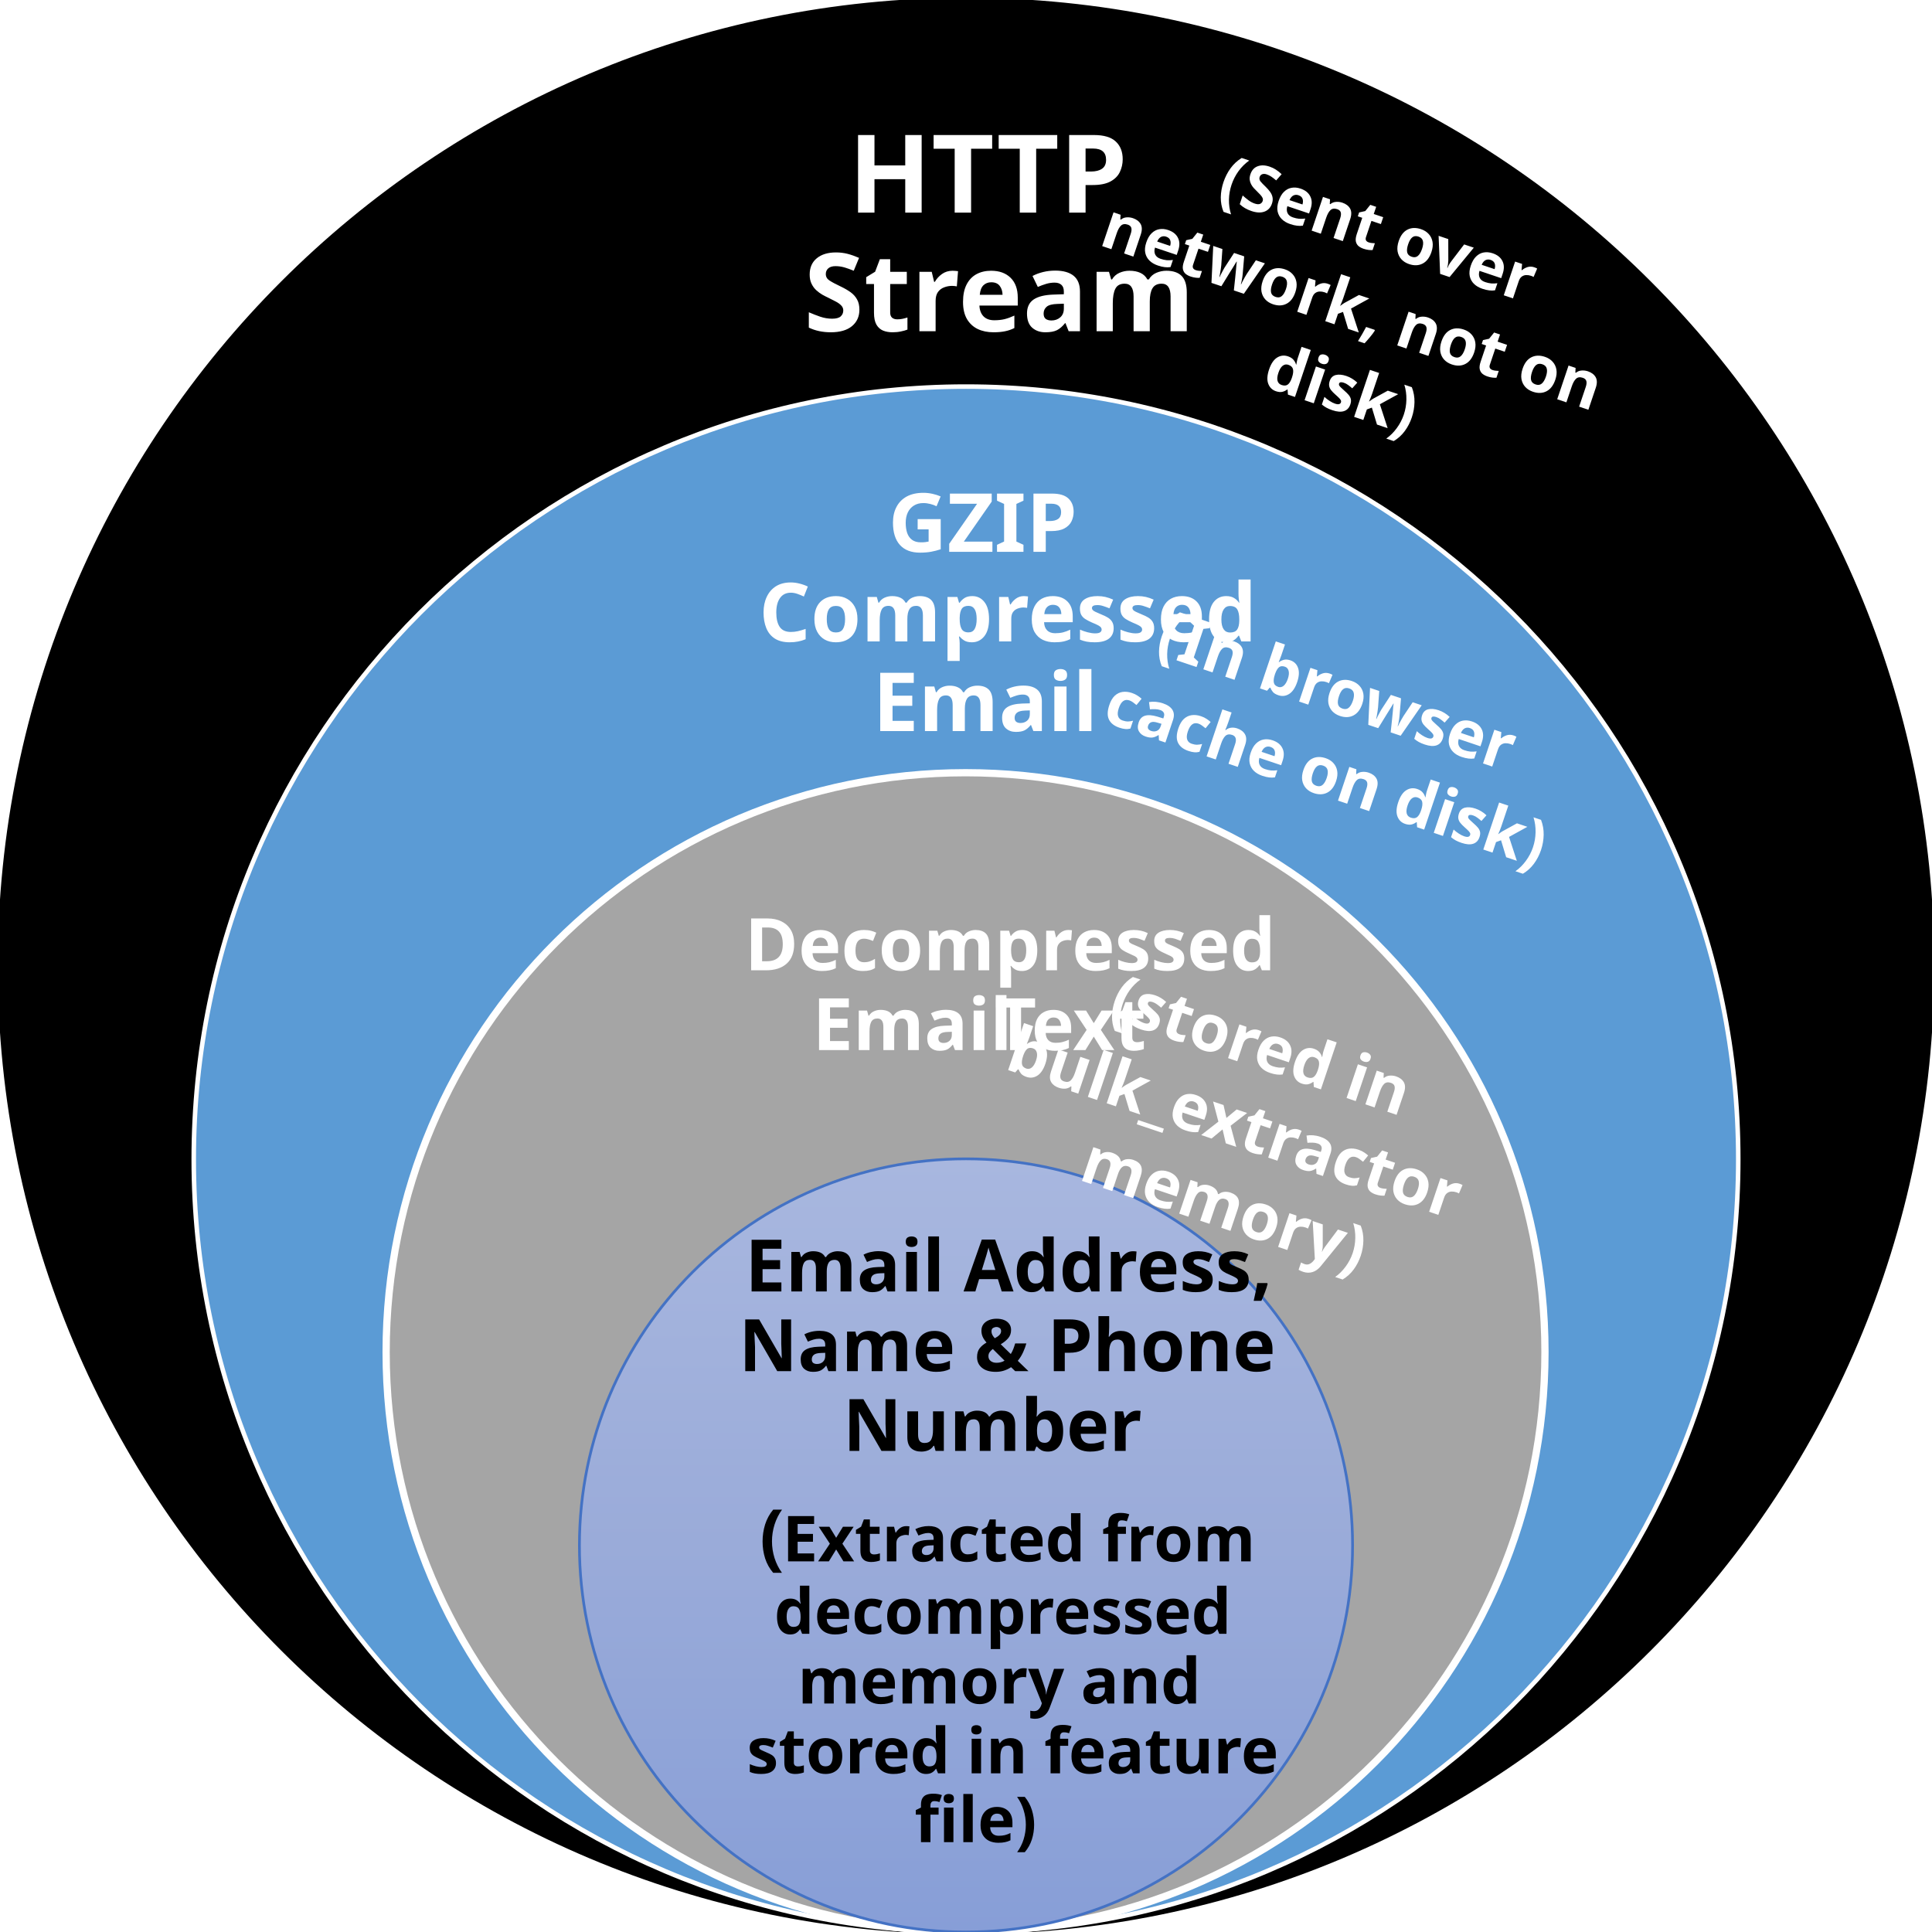
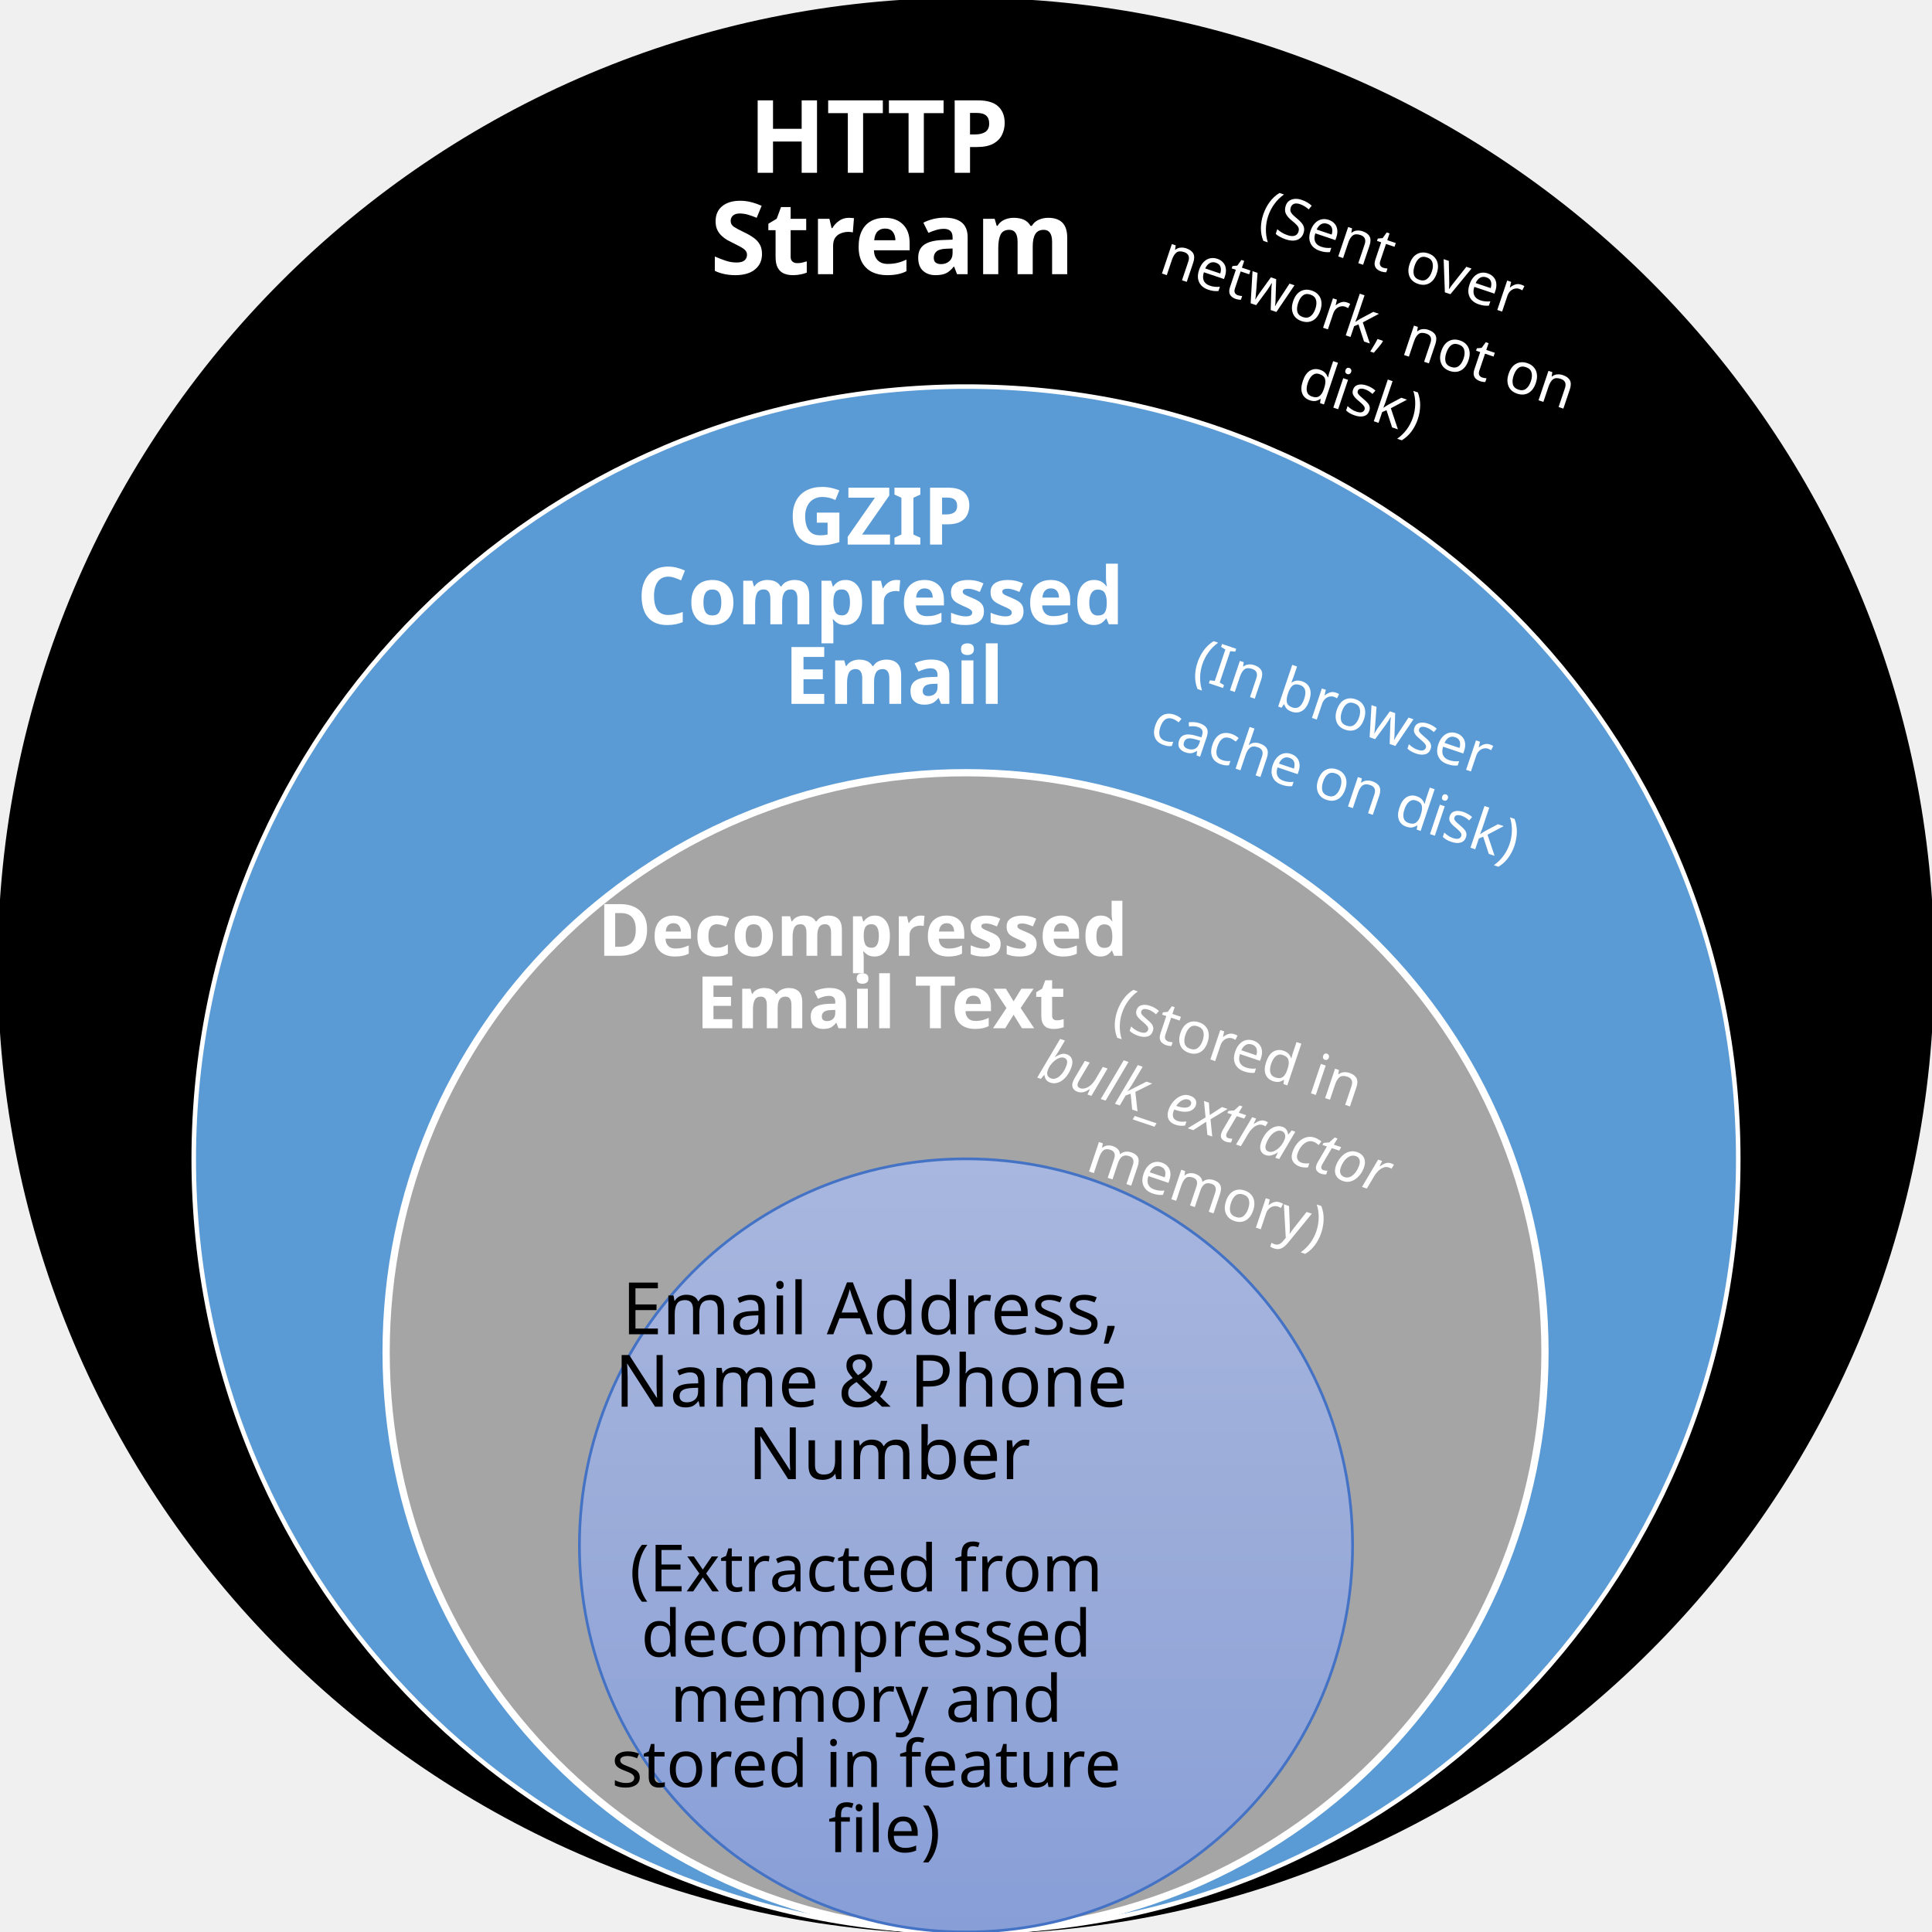
<svg xmlns="http://www.w3.org/2000/svg" id="svg2" version="1.1" width="533.5" height="533.5" xml:space="preserve">
  <defs id="defs6">
    <clipPath clipPathUnits="userSpaceOnUse" id="clipPath16">
      <path d="m 0,1.2207e-4 960,0 0,540 -960,0 L 0,1.2207e-4 z" clip-rule="evenodd" id="path18" />
    </clipPath>
    <clipPath clipPathUnits="userSpaceOnUse" id="clipPath30">
      <path d="M 1.4305e-5,0 960,0 l 0,540 -960,0 0,-540 z" clip-rule="evenodd" id="path32" />
    </clipPath>
    <clipPath clipPathUnits="userSpaceOnUse" id="clipPath42">
      <path d="M 1.4305e-5,0 960,0 l 0,540 -960,0 0,-540 z" clip-rule="evenodd" id="path44" />
    </clipPath>
    <clipPath clipPathUnits="userSpaceOnUse" id="clipPath58">
      <path d="M 1.4305e-5,0 960,0 l 0,540 -960,0 0,-540 z" clip-rule="evenodd" id="path60" />
    </clipPath>
    <clipPath clipPathUnits="userSpaceOnUse" id="clipPath70">
      <path d="M 1.4305e-5,0 960,0 l 0,540 -960,0 0,-540 z" clip-rule="evenodd" id="path72" />
    </clipPath>
    <clipPath clipPathUnits="userSpaceOnUse" id="clipPath82">
      <path d="M 1.4305e-5,0 960,0 l 0,540 -960,0 0,-540 z" clip-rule="evenodd" id="path84" />
    </clipPath>
    <clipPath clipPathUnits="userSpaceOnUse" id="clipPath98">
      <path d="M 1.4305e-5,0 960,0 l 0,540 -960,0 0,-540 z" clip-rule="evenodd" id="path100" />
    </clipPath>
    <clipPath clipPathUnits="userSpaceOnUse" id="clipPath110">
      <path d="M 1.4305e-5,0 960,0 l 0,540 -960,0 0,-540 z" clip-rule="evenodd" id="path112" />
    </clipPath>
    <clipPath clipPathUnits="userSpaceOnUse" id="clipPath122">
      <path d="M 1.4305e-5,0 960,0 l 0,540 -960,0 0,-540 z" clip-rule="evenodd" id="path124" />
    </clipPath>
    <linearGradient x1="480.1" y1="398.1" x2="480.1" y2="56.5" gradientUnits="userSpaceOnUse" spreadMethod="pad" id="linearGradient132">
      <stop style="stop-opacity:1;stop-color:#879ed7" offset="0" id="stop134" />
      <stop style="stop-opacity:1;stop-color:#9aabd9" offset="0.25" id="stop136" />
      <stop style="stop-opacity:1;stop-color:#a8b7df" offset="0.5" id="stop138" />
      <stop style="stop-opacity:1;stop-color:#9aabd9" offset="0.75" id="stop140" />
      <stop style="stop-opacity:1;stop-color:#879ed7" offset="1" id="stop142" />
    </linearGradient>
    <clipPath clipPathUnits="userSpaceOnUse" id="clipPath152">
      <path d="M 1.4305e-5,0 960,0 l 0,540 -960,0 0,-540 z" clip-rule="evenodd" id="path154" />
    </clipPath>
    <clipPath clipPathUnits="userSpaceOnUse" id="clipPath164">
      <path d="M 1.4305e-5,0 960,0 l 0,540 -960,0 0,-540 z" clip-rule="evenodd" id="path166" />
    </clipPath>
    <clipPath clipPathUnits="userSpaceOnUse" id="clipPath176">
      <path d="M 1.4305e-5,0 960,0 l 0,540 -960,0 0,-540 z" clip-rule="evenodd" id="path178" />
    </clipPath>
    <clipPath clipPathUnits="userSpaceOnUse" id="clipPath188">
      <path d="M 1.4305e-5,0 960,0 l 0,540 -960,0 0,-540 z" clip-rule="evenodd" id="path190" />
    </clipPath>
    <clipPath clipPathUnits="userSpaceOnUse" id="clipPath200">
      <path d="M 1.4305e-5,0 960,0 l 0,540 -960,0 0,-540 z" clip-rule="evenodd" id="path202" />
    </clipPath>
    <clipPath clipPathUnits="userSpaceOnUse" id="clipPath212">
      <path d="M 1.4305e-5,0 960,0 l 0,540 -960,0 0,-540 z" clip-rule="evenodd" id="path214" />
    </clipPath>
    <clipPath clipPathUnits="userSpaceOnUse" id="clipPath224">
      <path d="M 1.4305e-5,0 960,0 l 0,540 -960,0 0,-540 z" clip-rule="evenodd" id="path226" />
    </clipPath>
    <clipPath clipPathUnits="userSpaceOnUse" id="clipPath236">
      <path d="M 1.4305e-5,0 960,0 l 0,540 -960,0 0,-540 z" clip-rule="evenodd" id="path238" />
    </clipPath>
    <clipPath clipPathUnits="userSpaceOnUse" id="clipPath248">
      <path d="M 1.4305e-5,0 960,0 l 0,540 -960,0 0,-540 z" clip-rule="evenodd" id="path250" />
    </clipPath>
    <clipPath clipPathUnits="userSpaceOnUse" id="clipPath260">
      <path d="M -5.6547e-5,540 960,540 960,6.1035e-5 l -960,0" clip-rule="evenodd" id="path262" />
    </clipPath>
    <clipPath clipPathUnits="userSpaceOnUse" id="clipPath270">
      <path d="M -5.1828e-5,540 960,540 960,6.1035e-5 l -960,0" clip-rule="evenodd" id="path272" />
    </clipPath>
    <clipPath clipPathUnits="userSpaceOnUse" id="clipPath280">
      <path d="M -2.8413e-5,540 960,540 960,6.1035e-5 l -960,0" clip-rule="evenodd" id="path282" />
    </clipPath>
    <clipPath clipPathUnits="userSpaceOnUse" id="clipPath290">
      <path d="M -1.0786e-5,540 960,540 960,6.1035e-5 -3.2338e-5,1.2207e-4" clip-rule="evenodd" id="path292" />
    </clipPath>
    <clipPath clipPathUnits="userSpaceOnUse" id="clipPath300">
      <path d="M -5.5885e-5,540 960,540 960,6.1035e-5 -9.224e-5,1.2207e-4" clip-rule="evenodd" id="path302" />
    </clipPath>
    <clipPath clipPathUnits="userSpaceOnUse" id="clipPath310">
      <path d="M -2.765e-6,540 960,540 960,1.2207e-4 l -960,0" clip-rule="evenodd" id="path312" />
    </clipPath>
    <clipPath clipPathUnits="userSpaceOnUse" id="clipPath320">
      <path d="M -8.06e-6,540 960,540 960,6.1035e-5 -3.7687e-5,1.2207e-4" clip-rule="evenodd" id="path322" />
    </clipPath>
    <clipPath clipPathUnits="userSpaceOnUse" id="clipPath330">
      <path d="M 1.6642e-5,540 960,540 960,6.1035e-5 -7.601e-6,1.2207e-4" clip-rule="evenodd" id="path332" />
    </clipPath>
    <clipPath clipPathUnits="userSpaceOnUse" id="clipPath30-9">
      <path d="M 1.4305e-5,0 960,0 l 0,540 -960,0 0,-540 z" clip-rule="evenodd" id="path32-0" />
    </clipPath>
    <clipPath clipPathUnits="userSpaceOnUse" id="clipPath30-9-2">
      <path d="M 1.4305e-5,0 960,0 l 0,540 -960,0 0,-540 z" clip-rule="evenodd" id="path32-0-0" />
    </clipPath>
    <clipPath clipPathUnits="userSpaceOnUse" id="clipPath30-9-6">
      <path d="M 1.4305e-5,0 960,0 l 0,540 -960,0 0,-540 z" clip-rule="evenodd" id="path32-0-6" />
    </clipPath>
+     <clipPath clipPathUnits="userSpaceOnUse" id="clipPath98-0">
+       <path d="M 1.4305e-5,0 960,0 l 0,540 -960,0 0,-540 z" clip-rule="evenodd" id="path100-9" />
+     </clipPath>
+     <clipPath clipPathUnits="userSpaceOnUse" id="clipPath98-0-2">
+       <path d="M 1.4305e-5,0 960,0 l 0,540 -960,0 0,-540 z" clip-rule="evenodd" id="path100-9-2" />
+     </clipPath>
  </defs>
  <g id="g10" transform="matrix(1.25,0,0,-1.25,-333.375,604.125)">
-     <g id="g12">
-       <g id="g14" clip-path="url(#clipPath16)">
-         <path d="m 0,6.1035e-5 960,0 0,540 -960,0 L 0,6.1035e-5 z" style="fill:#ffffff;fill-opacity:1;fill-rule:evenodd;stroke:none" id="path20" />
-       </g>
-     </g>
    <path d="m 266.7,269.9 c 0,117.86 95.54,213.4 213.4,213.4 117.86,0 213.4,-95.54 213.4,-213.4 0,-117.86 -95.54,-213.4 -213.4,-213.4 -117.86,0 -213.4,95.54 -213.4,213.4 z" style="fill:#000000;fill-opacity:1;fill-rule:evenodd;stroke:none" id="path22" />
    <path d="m 266.7,269.9 c 0,117.86 95.54,213.4 213.4,213.4 117.86,0 213.4,-95.54 213.4,-213.4 0,-117.86 -95.54,-213.4 -213.4,-213.4 -117.86,0 -213.4,95.54 -213.4,213.4 z" style="fill:none;stroke:#000000;stroke-width:1;stroke-linecap:butt;stroke-linejoin:miter;stroke-miterlimit:10;stroke-opacity:1;stroke-dasharray:none" id="path24" />
-     <g id="g26">
+     <g id="g26" transform="translate(-6.4,-17.6)">
      <g id="g28" clip-path="url(#clipPath30)">
-         <text transform="matrix(1,0,0,-1,454.1,436.33)" id="text34">
-           <tspan style="font-size:24px;font-variant:normal;font-weight:bold;writing-mode:lr-tb;fill:#ffffff;fill-opacity:1;fill-rule:nonzero;stroke:none;font-family:Calibri;-inkscape-font-specification:Calibri Bold" x="0 15.144 27.168 38.976" y="0" id="tspan36">HTTP</tspan>
+         <text transform="scale(1,-1)" id="text34" x="483.756" y="-462.73" style="text-align:center;line-height:100%;text-anchor:middle">
+           <tspan style="font-size:22.4px;font-variant:normal;font-weight:bold;text-align:center;line-height:100%;writing-mode:lr-tb;text-anchor:middle;fill:#ffffff;fill-opacity:1;fill-rule:nonzero;stroke:none;font-family:Sans;-inkscape-font-specification:Sans Bold" id="tspan36" x="483.756" y="-462.73">HTTP</tspan>
+           <tspan style="font-size:22.4px;font-variant:normal;font-weight:bold;text-align:center;line-height:100%;writing-mode:lr-tb;text-anchor:middle;fill:#ffffff;fill-opacity:1;fill-rule:nonzero;stroke:none;font-family:Sans;-inkscape-font-specification:Sans Bold" x="483.756" y="-440.33" id="tspan3147">Stream</tspan>
        </text>
      </g>
    </g>
    <g id="g38">
      <g id="g40" clip-path="url(#clipPath42)">
        <text transform="matrix(1,0,0,-1,444.27,410.13)" id="text46">
-           <tspan style="font-size:24.025px;font-variant:normal;font-weight:bold;writing-mode:lr-tb;fill:#ffffff;fill-opacity:1;fill-rule:nonzero;stroke:none;font-family:Calibri;-inkscape-font-specification:Calibri Bold" x="0 11.364 19.821 28.253 40.338 52.11" y="0" id="tspan48">Stream</tspan>
+           <tspan style="font-size:24.025px;font-variant:normal;font-weight:bold;writing-mode:lr-tb;fill:#ffffff;fill-opacity:1;fill-rule:nonzero;stroke:none;font-family:Calibri;-inkscape-font-specification:Calibri Bold" id="tspan48" x="0" y="0" />
        </text>
      </g>
    </g>
    <path d="m 309.5,227.2 c 0,94.28 76.38,170.7 170.6,170.7 94.22,0 170.6,-76.42 170.6,-170.7 0,-94.27 -76.38,-170.7 -170.6,-170.7 -94.22,0 -170.6,76.43 -170.6,170.7 z" style="fill:#5b9bd5;fill-opacity:1;fill-rule:evenodd;stroke:none" id="path50" />
    <path d="m 309.5,227.2 c 0,94.28 76.38,170.7 170.6,170.7 94.22,0 170.6,-76.42 170.6,-170.7 0,-94.27 -76.38,-170.7 -170.6,-170.7 -94.22,0 -170.6,76.43 -170.6,170.7 z" style="fill:none;stroke:#ffffff;stroke-width:1;stroke-linecap:butt;stroke-linejoin:miter;stroke-miterlimit:10;stroke-opacity:1;stroke-dasharray:none" id="path52" />
-     <g id="g54">
+     <g id="g54" transform="translate(-4.8,1.6)">
      <g id="g56" clip-path="url(#clipPath58)">
-         <text transform="matrix(1,0,0,-1,462.92,361.4)" id="text62">
-           <tspan style="font-size:18px;font-variant:normal;font-weight:bold;writing-mode:lr-tb;fill:#ffffff;fill-opacity:1;fill-rule:nonzero;stroke:none;font-family:Calibri;-inkscape-font-specification:Calibri Bold" x="0 11.394 19.998 24.804" y="0" id="tspan64">GZIP</tspan>
-         </text>
-       </g>
-     </g>
-     <g id="g66">
-       <g id="g68" clip-path="url(#clipPath70)">
-         <text transform="matrix(1,0,0,-1,434.33,341.6)" id="text74">
-           <tspan style="font-size:18px;font-variant:normal;font-weight:bold;writing-mode:lr-tb;fill:#ffffff;fill-opacity:1;fill-rule:nonzero;stroke:none;font-family:Calibri;-inkscape-font-specification:Calibri Bold" x="0 9.576 19.17 33.804 43.362 49.554 58.554 65.736 72.918 81.972" y="0" id="tspan76">Compressed</tspan>
-         </text>
-       </g>
-     </g>
-     <g id="g78">
-       <g id="g80" clip-path="url(#clipPath82)">
-         <text transform="matrix(1,0,0,-1,459.53,321.8)" id="text86">
-           <tspan style="font-size:18.025px;font-variant:normal;font-weight:bold;writing-mode:lr-tb;fill:#ffffff;fill-opacity:1;fill-rule:nonzero;stroke:none;font-family:Calibri;-inkscape-font-specification:Calibri Bold" x="0 8.796 23.451 32.193 36.627" y="0" id="tspan88">Email</tspan>
+         <text transform="scale(1,-1)" id="text62" style="text-align:center;line-height:100%;text-anchor:middle" x="482.518" y="-361.4">
+           <tspan style="font-size:17.6px;font-variant:normal;font-weight:bold;text-align:center;line-height:100%;writing-mode:lr-tb;text-anchor:middle;fill:#ffffff;fill-opacity:1;fill-rule:nonzero;stroke:none;font-family:Sans;-inkscape-font-specification:Sans Bold" id="tspan64" x="482.518" y="-361.4">GZIP</tspan>
+           <tspan style="font-size:17.6px;font-variant:normal;font-weight:bold;text-align:center;line-height:100%;writing-mode:lr-tb;text-anchor:middle;fill:#ffffff;fill-opacity:1;fill-rule:nonzero;stroke:none;font-family:Sans;-inkscape-font-specification:Sans Bold" x="482.518" y="-343.8" id="tspan3149">Compressed</tspan>
+           <tspan style="font-size:17.6px;font-variant:normal;font-weight:bold;text-align:center;line-height:100%;writing-mode:lr-tb;text-anchor:middle;fill:#ffffff;fill-opacity:1;fill-rule:nonzero;stroke:none;font-family:Sans;-inkscape-font-specification:Sans Bold" x="482.518" y="-326.2" id="tspan3151">Email</tspan>
        </text>
      </g>
    </g>
    <path d="m 352,184.6 c 0,70.69 57.31,128 128,128 70.69,0 128,-57.31 128,-128 0,-70.69 -57.31,-128 -128,-128 -70.69,0 -128,57.31 -128,128 z" style="fill:#a5a5a5;fill-opacity:1;fill-rule:evenodd;stroke:none" id="path90" />
    <path d="m 352,184.6 c 0,70.69 57.31,128 128,128 70.69,0 128,-57.31 128,-128 0,-70.69 -57.31,-128 -128,-128 -70.69,0 -128,57.31 -128,128 z" style="fill:none;stroke:#ffffff;stroke-width:1.6;stroke-linecap:butt;stroke-linejoin:miter;stroke-miterlimit:10;stroke-opacity:1;stroke-dasharray:none" id="path92" />
-     <g id="g94">
+     <g id="g94" transform="translate(0,3.2)">
      <g id="g96" clip-path="url(#clipPath98)">
-         <text transform="matrix(1,0,0,-1,431.2,268.95)" id="text102">
-           <tspan style="font-size:16.025px;font-variant:normal;font-weight:bold;writing-mode:lr-tb;fill:#ffffff;fill-opacity:1;fill-rule:nonzero;stroke:none;font-family:Calibri;-inkscape-font-specification:Calibri Bold" x="0 10 17.996 24.598 33.22 46.2 54.806 60.206 68.202 74.596 80.99 89.003" y="0" id="tspan104">Decompressed</tspan>
-         </text>
-       </g>
-     </g>
-     <g id="g106">
-       <g id="g108" clip-path="url(#clipPath110)">
-         <text transform="matrix(1,0,0,-1,446.2,251.32)" id="text114">
-           <tspan style="font-size:16px;font-variant:normal;font-weight:bold;writing-mode:lr-tb;fill:#ffffff;fill-opacity:1;fill-rule:nonzero;stroke:none;font-family:Calibri;-inkscape-font-specification:Calibri Bold" x="0 7.808 20.816 28.784 32.768" y="0" id="tspan116">Email</tspan>
-         </text>
-       </g>
-     </g>
-     <g id="g118">
-       <g id="g120" clip-path="url(#clipPath122)">
-         <text transform="matrix(1,0,0,-1,486.42,251.32)" id="text126">
-           <tspan style="font-size:16px;font-variant:normal;font-weight:bold;writing-mode:lr-tb;fill:#ffffff;fill-opacity:1;fill-rule:nonzero;stroke:none;font-family:Calibri;-inkscape-font-specification:Calibri Bold" x="0 6.608 14.4 21.792" y="0" id="tspan128">Text</tspan>
+         <text transform="matrix(1,0,0,-1,431.2,268.95)" id="text102" x="48.118" y="0" style="font-size:16px;text-align:center;line-height:100%;text-anchor:middle">
+           <tspan style="font-size:16px;font-variant:normal;font-weight:bold;text-align:center;line-height:100%;writing-mode:lr-tb;text-anchor:middle;fill:#ffffff;fill-opacity:1;fill-rule:nonzero;stroke:none;font-family:Sans;-inkscape-font-specification:Sans Bold" id="tspan104" x="48.118" y="0">Decompressed</tspan>
+           <tspan style="font-size:16px;font-variant:normal;font-weight:bold;text-align:center;line-height:100%;writing-mode:lr-tb;text-anchor:middle;fill:#ffffff;fill-opacity:1;fill-rule:nonzero;stroke:none;font-family:Sans;-inkscape-font-specification:Sans Bold" x="48.118" y="16" id="tspan3153">Email Text</tspan>
        </text>
      </g>
    </g>
    <g id="g130">
      <path d="m 394.7,141.9 c 0,47.17 38.23,85.4 85.4,85.4 47.17,0 85.4,-38.23 85.4,-85.4 0,-47.165 -38.23,-85.4 -85.4,-85.4 -47.17,0 -85.4,38.235 -85.4,85.4 z" style="fill:url(#linearGradient132);fill-opacity:1;fill-rule:evenodd;stroke:none" id="path144" />
    </g>
    <path d="m 394.7,141.9 c 0,47.17 38.23,85.4 85.4,85.4 47.17,0 85.4,-38.23 85.4,-85.4 0,-47.165 -38.23,-85.4 -85.4,-85.4 -47.17,0 -85.4,38.235 -85.4,85.4 z" style="fill:none;stroke:#4472c4;stroke-width:0.6;stroke-linecap:butt;stroke-linejoin:miter;stroke-miterlimit:10;stroke-opacity:1;stroke-dasharray:none" id="path146" />
    <g id="g148">
-       <g id="g150" clip-path="url(#clipPath152)">
-         <text transform="matrix(1,0,0,-1,431.3,198)" id="text156">
-           <tspan style="font-size:16px;font-variant:normal;font-weight:bold;writing-mode:lr-tb;fill:#000000;fill-opacity:1;fill-rule:nonzero;stroke:none;font-family:Calibri;-inkscape-font-specification:Calibri Bold" x="0 7.808 20.816 28.864 32.848 36.832 40.24 49.872 58.464 67.104 72.512 80.56 86.944 93.328 97.52" y="0" id="tspan158">Email Address, </tspan>
+       <g id="g150" clip-path="url(#clipPath152)" />
+     </g>
+     <g transform="translate(-182.4263,54.78875)" id="g26-2">
+       <g id="g28-7" clip-path="url(#clipPath30-9)">
+         <text transform="matrix(0.9477509,-0.3190114,-0.3190114,-0.9477509,0,0)" id="text34-3" x="618.067" y="-590.021" style="font-size:14.4px;text-align:center;text-anchor:middle">
+           <tspan style="font-size:12.8px;font-style:normal;font-variant:normal;font-weight:normal;font-stretch:normal;text-align:center;writing-mode:lr-tb;text-anchor:middle;fill:#ffffff;fill-opacity:1;fill-rule:nonzero;stroke:none;font-family:Sans;-inkscape-font-specification:Sans" id="tspan36-6" x="618.067" y="-590.021">(Sent over</tspan>
+           <tspan style="font-size:12.8px;font-style:normal;font-variant:normal;font-weight:normal;font-stretch:normal;text-align:center;writing-mode:lr-tb;text-anchor:middle;fill:#ffffff;fill-opacity:1;fill-rule:nonzero;stroke:none;font-family:Sans;-inkscape-font-specification:Sans" x="618.067" y="-574.021" id="tspan3177">network, not on</tspan>
+           <tspan style="font-size:12.8px;font-style:normal;font-variant:normal;font-weight:normal;font-stretch:normal;text-align:center;writing-mode:lr-tb;text-anchor:middle;fill:#ffffff;fill-opacity:1;fill-rule:nonzero;stroke:none;font-family:Sans;-inkscape-font-specification:Sans" x="618.067" y="-558.021" id="tspan3179">disk)</tspan>
        </text>
      </g>
    </g>
-     <g id="g160">
-       <g id="g162" clip-path="url(#clipPath164)">
-         <text transform="matrix(1,0,0,-1,429.9,180.4)" id="text168">
-           <tspan style="font-size:16px;font-variant:normal;font-weight:bold;writing-mode:lr-tb;fill:#000000;fill-opacity:1;fill-rule:nonzero;stroke:none;font-family:Calibri;-inkscape-font-specification:Calibri Bold" x="0 10.608 18.624 31.632 39.68 43.296 54.496 58.112 66.704 75.296 83.936 92.528 100.576" y="0" id="tspan170">Name &amp; Phone </tspan>
+     <g transform="translate(-193.1402,-45.50764)" id="g26-2-3">
+       <g id="g28-7-7" clip-path="url(#clipPath30-9-2)">
+         <text transform="matrix(0.9477509,-0.3190114,-0.3190114,-0.9477509,0,0)" id="text34-3-3" x="618.067" y="-590.021" style="font-size:14.4px;text-align:center;text-anchor:middle">
+           <tspan style="font-size:12.8px;font-style:normal;font-variant:normal;font-weight:normal;font-stretch:normal;text-align:center;writing-mode:lr-tb;text-anchor:middle;fill:#ffffff;fill-opacity:1;fill-rule:nonzero;stroke:none;font-family:Sans;-inkscape-font-specification:Sans" x="618.067" y="-590.021" id="tspan3179-1">(In browser</tspan>
+           <tspan style="font-size:12.8px;font-style:normal;font-variant:normal;font-weight:normal;font-stretch:normal;text-align:center;writing-mode:lr-tb;text-anchor:middle;fill:#ffffff;fill-opacity:1;fill-rule:nonzero;stroke:none;font-family:Sans;-inkscape-font-specification:Sans" x="618.067" y="-574.021" id="tspan3225">cache on disk)</tspan>
        </text>
      </g>
    </g>
-     <g id="g172">
-       <g id="g174" clip-path="url(#clipPath176)">
-         <text transform="matrix(1,0,0,-1,452.93,162.78)" id="text180">
-           <tspan style="font-size:16px;font-variant:normal;font-weight:bold;writing-mode:lr-tb;fill:#000000;fill-opacity:1;fill-rule:nonzero;stroke:none;font-family:Calibri;-inkscape-font-specification:Calibri Bold" x="0 10.592 19.184 32.192 40.784 48.832" y="0" id="tspan182">Number</tspan>
+     <g transform="translate(-216.3402,-115.1076)" id="g26-2-8">
+       <g id="g28-7-9" clip-path="url(#clipPath30-9-6)">
+         <text transform="matrix(0.9477509,-0.3190114,-0.3190114,-0.9477509,0,0)" id="text34-3-2" x="619.854" y="-584.714" style="font-size:14.4px;text-align:center;text-anchor:middle">
+           <tspan style="font-size:12.8px;font-style:normal;font-variant:normal;font-weight:normal;font-stretch:normal;text-align:center;writing-mode:lr-tb;text-anchor:middle;fill:#ffffff;fill-opacity:1;fill-rule:nonzero;stroke:none;font-family:Sans;-inkscape-font-specification:Sans" x="619.854" y="-584.714" id="tspan3179-13">(stored in</tspan>
+           <tspan style="font-size:12.8px;font-style:italic;font-variant:normal;font-weight:normal;font-stretch:normal;text-align:center;writing-mode:lr-tb;text-anchor:middle;fill:#ffffff;fill-opacity:1;fill-rule:nonzero;stroke:none;font-family:Sans;-inkscape-font-specification:Sans Italic" x="619.854" y="-568.714" id="tspan3253">bulk_extractor</tspan>
+           <tspan style="font-size:12.8px;font-style:normal;font-variant:normal;font-weight:normal;font-stretch:normal;text-align:center;writing-mode:lr-tb;text-anchor:middle;fill:#ffffff;fill-opacity:1;fill-rule:nonzero;stroke:none;font-family:Sans;-inkscape-font-specification:Sans" x="619.854" y="-552.714" id="tspan3255">memory)</tspan>
        </text>
      </g>
    </g>
-     <g id="g184">
-       <g id="g186" clip-path="url(#clipPath188)">
-         <text transform="matrix(1,0,0,-1,434.52,138.38)" id="text192">
-           <tspan style="font-size:16px;font-variant:normal;font-weight:bold;writing-mode:lr-tb;fill:#000000;fill-opacity:1;fill-rule:nonzero;stroke:none;font-family:Calibri;-inkscape-font-specification:Calibri Bold" x="0" y="0" id="tspan194">(</tspan>
+     <g transform="translate(-6.18288,-90.00469)" id="g94-9">
+       <g id="g96-1" clip-path="url(#clipPath98-0)">
+         <text transform="scale(1,-1)" id="text102-2" x="487.318" y="-278.55" style="font-size:16px;text-align:center;line-height:100%;text-anchor:middle">
+           <tspan style="font-size:16px;font-variant:normal;font-weight:normal;text-align:center;line-height:100%;writing-mode:lr-tb;text-anchor:middle;fill:#000000;fill-opacity:1;fill-rule:nonzero;stroke:none;font-family:Sans;-inkscape-font-specification:Sans" x="487.318" y="-278.55" id="tspan3153-4">Email Address,</tspan>
+           <tspan style="font-size:16px;font-variant:normal;font-weight:normal;text-align:center;line-height:100%;writing-mode:lr-tb;text-anchor:middle;fill:#000000;fill-opacity:1;fill-rule:nonzero;stroke:none;font-family:Sans;-inkscape-font-specification:Sans" x="487.318" y="-262.55" id="tspan3193">Name &amp; Phone</tspan>
+           <tspan style="font-size:16px;font-variant:normal;font-weight:normal;text-align:center;line-height:100%;writing-mode:lr-tb;text-anchor:middle;fill:#000000;fill-opacity:1;fill-rule:nonzero;stroke:none;font-family:Sans;-inkscape-font-specification:Sans" x="487.318" y="-246.55" id="tspan3195">Number</tspan>
        </text>
      </g>
    </g>
-     <g id="g196">
-       <g id="g198" clip-path="url(#clipPath200)">
-         <text transform="matrix(1,0,0,-1,439.53,138.38)" id="text204">
-           <tspan style="font-size:14px;font-variant:normal;font-weight:bold;writing-mode:lr-tb;fill:#000000;fill-opacity:1;fill-rule:nonzero;stroke:none;font-family:Calibri;-inkscape-font-specification:Calibri Bold" x="0 6.832 13.202 18.004 22.61 29.596 35.392 39.998 46.998 54.586 57.974 62.398 67.172 74.76 86.142" y="0" id="tspan206">Extracted from </tspan>
-         </text>
-       </g>
-     </g>
-     <g id="g208">
-       <g id="g210" clip-path="url(#clipPath212)">
-         <text transform="matrix(1,0,0,-1,437.73,122.37)" id="text216">
-           <tspan style="font-size:14px;font-variant:normal;font-weight:bold;writing-mode:lr-tb;fill:#000000;fill-opacity:1;fill-rule:nonzero;stroke:none;font-family:Calibri;-inkscape-font-specification:Calibri Bold" x="0 7.588 14.588 20.384 27.972 39.354 46.956 51.758 58.758 64.344 69.93 76.972 84.546" y="0" id="tspan218">decompressed </tspan>
-         </text>
-       </g>
-     </g>
-     <g id="g220">
-       <g id="g222" clip-path="url(#clipPath224)">
-         <text transform="matrix(1,0,0,-1,442.93,106.98)" id="text228">
-           <tspan style="font-size:14.025px;font-variant:normal;font-weight:bold;writing-mode:lr-tb;fill:#000000;fill-opacity:1;fill-rule:nonzero;stroke:none;font-family:Calibri;-inkscape-font-specification:Calibri Bold" x="0 11.402 18.401 29.803 37.391 42.37 49.017 52.187 59.171 66.759 74.347" y="0" id="tspan230">memory and </tspan>
-         </text>
-       </g>
-     </g>
-     <g id="g232">
-       <g id="g234" clip-path="url(#clipPath236)">
-         <text transform="matrix(1,0,0,-1,431.7,91.55)" id="text240">
-           <tspan style="font-size:14px;font-variant:normal;font-weight:bold;writing-mode:lr-tb;fill:#000000;fill-opacity:1;fill-rule:nonzero;stroke:none;font-family:Calibri;-inkscape-font-specification:Calibri Bold" x="0 5.404 10.01 17.626 22.428 29.428 37.044 40.208 43.652 51.254 54.418 58.66 65.66 72.464 77.266 84.882 89.684 96.684" y="0" id="tspan242">stored in feature </tspan>
-         </text>
-       </g>
-     </g>
-     <g id="g244">
-       <g id="g246" clip-path="url(#clipPath248)">
-         <text transform="matrix(1,0,0,-1,468.73,76.35)" id="text252">
-           <tspan style="font-size:14px;font-variant:normal;font-weight:bold;writing-mode:lr-tb;fill:#000000;fill-opacity:1;fill-rule:nonzero;stroke:none;font-family:Calibri;-inkscape-font-specification:Calibri Bold" x="0 4.424 7.798 11.2 18.2" y="0" id="tspan254">file)</tspan>
-         </text>
-       </g>
-     </g>
-     <g transform="translate(-185.6263,59.58875)" id="g26-2">
-       <g id="g28-7" clip-path="url(#clipPath30-9)">
-         <text transform="matrix(0.9477509,-0.3190114,-0.3190114,-0.9477509,0,0)" id="text34-3" x="618.067" y="-590.021" style="font-size:14.4px;text-align:center;text-anchor:middle">
-           <tspan style="font-size:14.4px;font-variant:normal;font-weight:bold;text-align:center;writing-mode:lr-tb;text-anchor:middle;fill:#ffffff;fill-opacity:1;fill-rule:nonzero;stroke:none;font-family:Calibri;-inkscape-font-specification:Calibri Bold" id="tspan36-6" x="618.067" y="-590.021">(Sent over</tspan>
-           <tspan style="font-size:14.4px;font-variant:normal;font-weight:bold;text-align:center;writing-mode:lr-tb;text-anchor:middle;fill:#ffffff;fill-opacity:1;fill-rule:nonzero;stroke:none;font-family:Calibri;-inkscape-font-specification:Calibri Bold" x="618.067" y="-572.021" id="tspan3177">network, not on</tspan>
-           <tspan style="font-size:14.4px;font-variant:normal;font-weight:bold;text-align:center;writing-mode:lr-tb;text-anchor:middle;fill:#ffffff;fill-opacity:1;fill-rule:nonzero;stroke:none;font-family:Calibri;-inkscape-font-specification:Calibri Bold" x="618.067" y="-554.021" id="tspan3179">disk)</tspan>
-         </text>
-       </g>
-     </g>
-     <g transform="translate(-194.7402,-42.30764)" id="g26-2-3">
-       <g id="g28-7-7" clip-path="url(#clipPath30-9-2)">
-         <text transform="matrix(0.9477509,-0.3190114,-0.3190114,-0.9477509,0,0)" id="text34-3-3" x="618.067" y="-590.021" style="font-size:14.4px;text-align:center;text-anchor:middle">
-           <tspan style="font-size:14.4px;font-variant:normal;font-weight:bold;text-align:center;writing-mode:lr-tb;text-anchor:middle;fill:#ffffff;fill-opacity:1;fill-rule:nonzero;stroke:none;font-family:Calibri;-inkscape-font-specification:Calibri Bold" x="618.067" y="-590.021" id="tspan3179-1">(In browser</tspan>
-           <tspan style="font-size:14.4px;font-variant:normal;font-weight:bold;text-align:center;writing-mode:lr-tb;text-anchor:middle;fill:#ffffff;fill-opacity:1;fill-rule:nonzero;stroke:none;font-family:Calibri;-inkscape-font-specification:Calibri Bold" x="618.067" y="-572.021" id="tspan3225">cache on disk)</tspan>
-         </text>
-       </g>
-     </g>
-     <g transform="translate(-213.1402,-118.3076)" id="g26-2-8">
-       <g id="g28-7-9" clip-path="url(#clipPath30-9-6)">
-         <text transform="matrix(0.9477509,-0.3190114,-0.3190114,-0.9477509,0,0)" id="text34-3-2" x="620.35" y="-588.257" style="font-size:14.4px;text-align:center;text-anchor:middle">
-           <tspan style="font-size:14.4px;font-variant:normal;font-weight:bold;text-align:center;writing-mode:lr-tb;text-anchor:middle;fill:#ffffff;fill-opacity:1;fill-rule:nonzero;stroke:none;font-family:Calibri;-inkscape-font-specification:Calibri Bold" x="620.35" y="-588.257" id="tspan3179-13">(stored in</tspan>
-           <tspan style="font-size:14.4px;font-variant:normal;font-weight:bold;text-align:center;writing-mode:lr-tb;text-anchor:middle;fill:#ffffff;fill-opacity:1;fill-rule:nonzero;stroke:none;font-family:Calibri;-inkscape-font-specification:Calibri Bold" x="620.35" y="-570.257" id="tspan3253">bulk_extractor</tspan>
-           <tspan style="font-size:14.4px;font-variant:normal;font-weight:bold;text-align:center;writing-mode:lr-tb;text-anchor:middle;fill:#ffffff;fill-opacity:1;fill-rule:nonzero;stroke:none;font-family:Calibri;-inkscape-font-specification:Calibri Bold" x="620.35" y="-552.257" id="tspan3255">memory)</tspan>
+     <g transform="translate(-7.24849,-146.8047)" id="g94-9-5">
+       <g id="g96-1-6" clip-path="url(#clipPath98-0-2)">
+         <text transform="scale(1,-1)" id="text102-2-2" x="487.318" y="-278.55" style="font-size:16px;text-align:center;line-height:100%;text-anchor:middle">
+           <tspan style="font-size:14.4px;font-style:normal;font-variant:normal;font-weight:normal;font-stretch:normal;text-align:center;line-height:100%;writing-mode:lr-tb;text-anchor:middle;fill:#000000;fill-opacity:1;fill-rule:nonzero;stroke:none;font-family:Sans;-inkscape-font-specification:Sans" x="487.318" y="-278.55" id="tspan3195-5">(Extracted from</tspan>
+           <tspan style="font-size:14.4px;font-style:normal;font-variant:normal;font-weight:normal;font-stretch:normal;text-align:center;line-height:100%;writing-mode:lr-tb;text-anchor:middle;fill:#000000;fill-opacity:1;fill-rule:nonzero;stroke:none;font-family:Sans;-inkscape-font-specification:Sans" x="487.318" y="-264.15" id="tspan3241">decompressed</tspan>
+           <tspan style="font-size:14.4px;font-style:normal;font-variant:normal;font-weight:normal;font-stretch:normal;text-align:center;line-height:100%;writing-mode:lr-tb;text-anchor:middle;fill:#000000;fill-opacity:1;fill-rule:nonzero;stroke:none;font-family:Sans;-inkscape-font-specification:Sans" x="487.318" y="-249.75" id="tspan3243">memory and</tspan>
+           <tspan style="font-size:14.4px;font-style:normal;font-variant:normal;font-weight:normal;font-stretch:normal;text-align:center;line-height:100%;writing-mode:lr-tb;text-anchor:middle;fill:#000000;fill-opacity:1;fill-rule:nonzero;stroke:none;font-family:Sans;-inkscape-font-specification:Sans" x="487.318" y="-235.35" id="tspan3245">stored in feature</tspan>
+           <tspan style="font-size:14.4px;font-style:normal;font-variant:normal;font-weight:normal;font-stretch:normal;text-align:center;line-height:100%;writing-mode:lr-tb;text-anchor:middle;fill:#000000;fill-opacity:1;fill-rule:nonzero;stroke:none;font-family:Sans;-inkscape-font-specification:Sans" x="487.318" y="-220.95" id="tspan3247">file)</tspan>
        </text>
      </g>
    </g>
  </g>
</svg>
